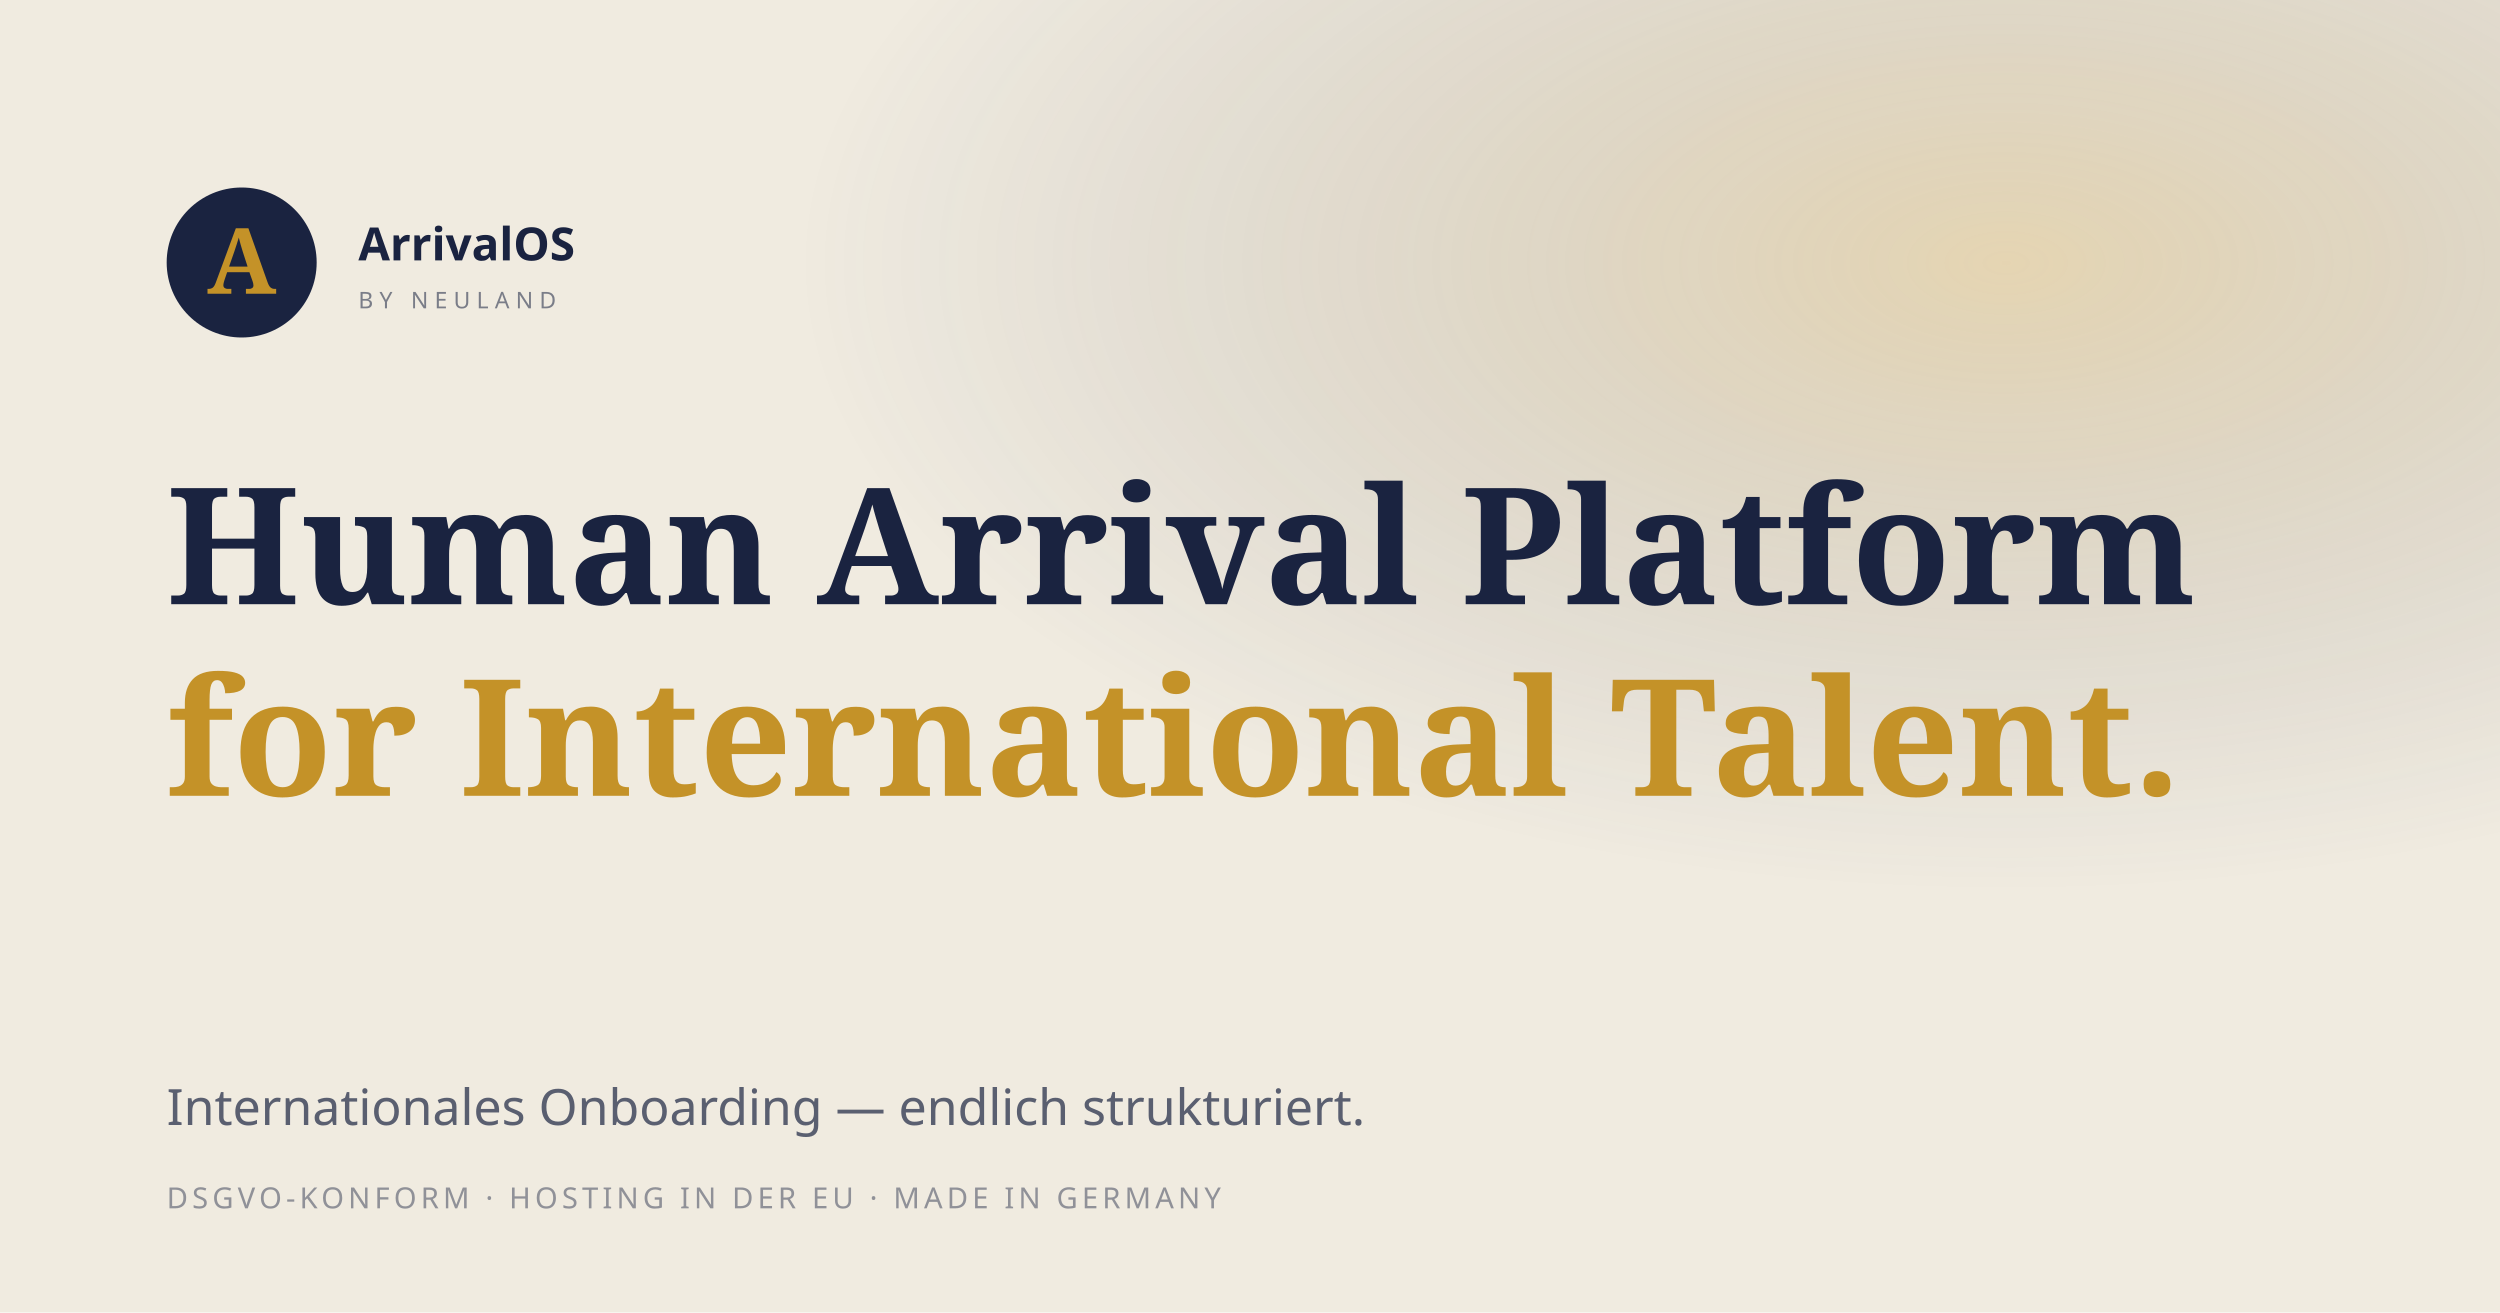
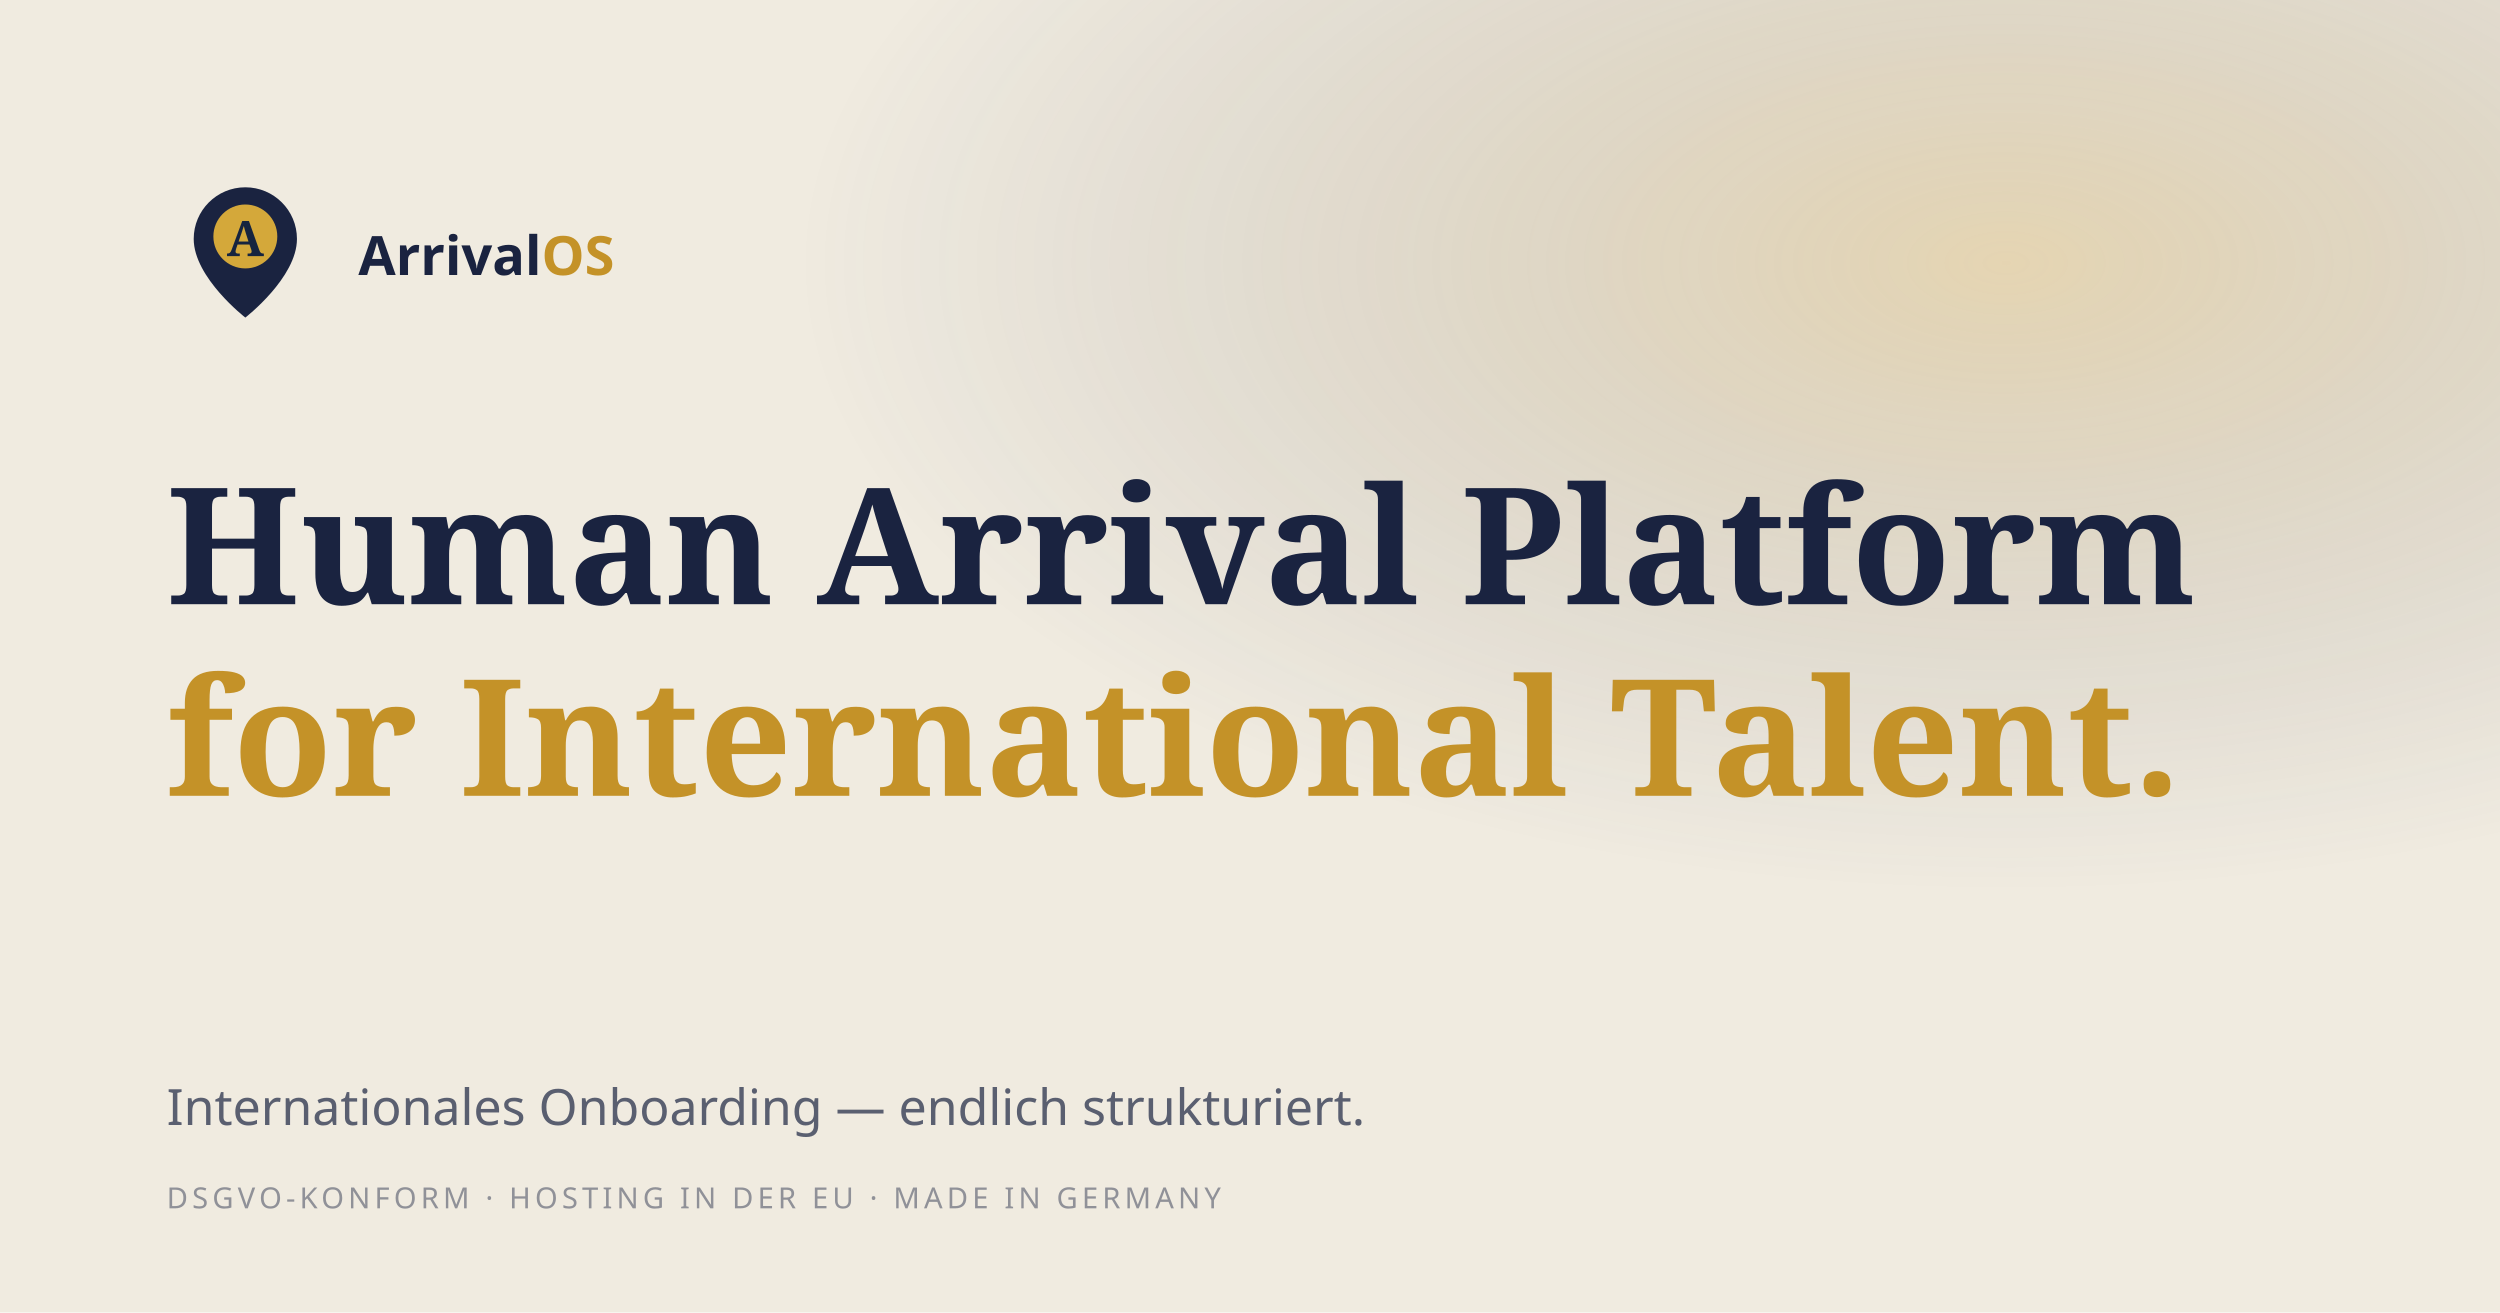
<svg xmlns="http://www.w3.org/2000/svg" viewBox="0 0 1200 630">
  <defs>
    <radialGradient id="g" cx="80%" cy="20%" r="80%">
      <stop offset="0%" stop-color="#c49228" stop-opacity="0.25" />
      <stop offset="60%" stop-color="#1a2340" stop-opacity="0" />
    </radialGradient>
  </defs>
  <rect width="1200" height="630" fill="#f0ebe0" />
  <rect width="1200" height="630" fill="url(#g)" />
-   <g transform="translate(80,90)">
-     <circle cx="36" cy="36" r="36" fill="#1a2340" />
-     <text x="36" y="51" font-family="Georgia,serif" font-size="44" font-weight="700" fill="#c49228" text-anchor="middle">A</text>
-     <text x="92" y="35" font-family="DM Sans,sans-serif" font-size="22" font-weight="700" fill="#1a2340">ArrivalOS</text>
-     <text x="92" y="58" font-family="DM Sans,sans-serif" font-size="11" font-weight="500" fill="#1a2340" opacity="0.55" letter-spacing="3">BY NEULAND</text>
+   <g transform="translate(80,84)">
+     <g transform="scale(1.18)">
+       <path d="M32 5c-11.6 0-21 9.4-21 21 0 15.75 21 32 21 32s21-16.25 21-32c0-11.6-9.4-21-21-21z" fill="#1a2340" />
+       <circle cx="32" cy="25" r="13" fill="#d4a83a" />
+       <text x="32" y="33" font-family="Georgia,serif" font-size="20" font-weight="700" fill="#16243F" text-anchor="middle">A</text>
+     </g>
+     <text x="92" y="48" font-family="DM Sans,sans-serif" font-size="26" font-weight="700" fill="#1a2340">Arrival<tspan fill="#c49228">OS</tspan>
+     </text>
  </g>
  <text x="80" y="290" font-family="Georgia,serif" font-size="78" font-weight="700" fill="#1a2340">
    <tspan x="80" dy="0">Human Arrival Platform</tspan>
    <tspan x="80" dy="92" fill="#c49228">for International Talent.</tspan>
  </text>
  <text x="80" y="540" font-family="DM Sans,sans-serif" font-size="24" fill="#1a2340" opacity="0.7">
    Internationales Onboarding — endlich strukturiert.
  </text>
  <text x="80" y="580" font-family="DM Sans,sans-serif" font-size="14" fill="#1a2340" opacity="0.45" letter-spacing="2">
    DSGVO-KONFORM  ·  HOSTING IN DER EU  ·  MADE IN GERMANY
  </text>
</svg>
